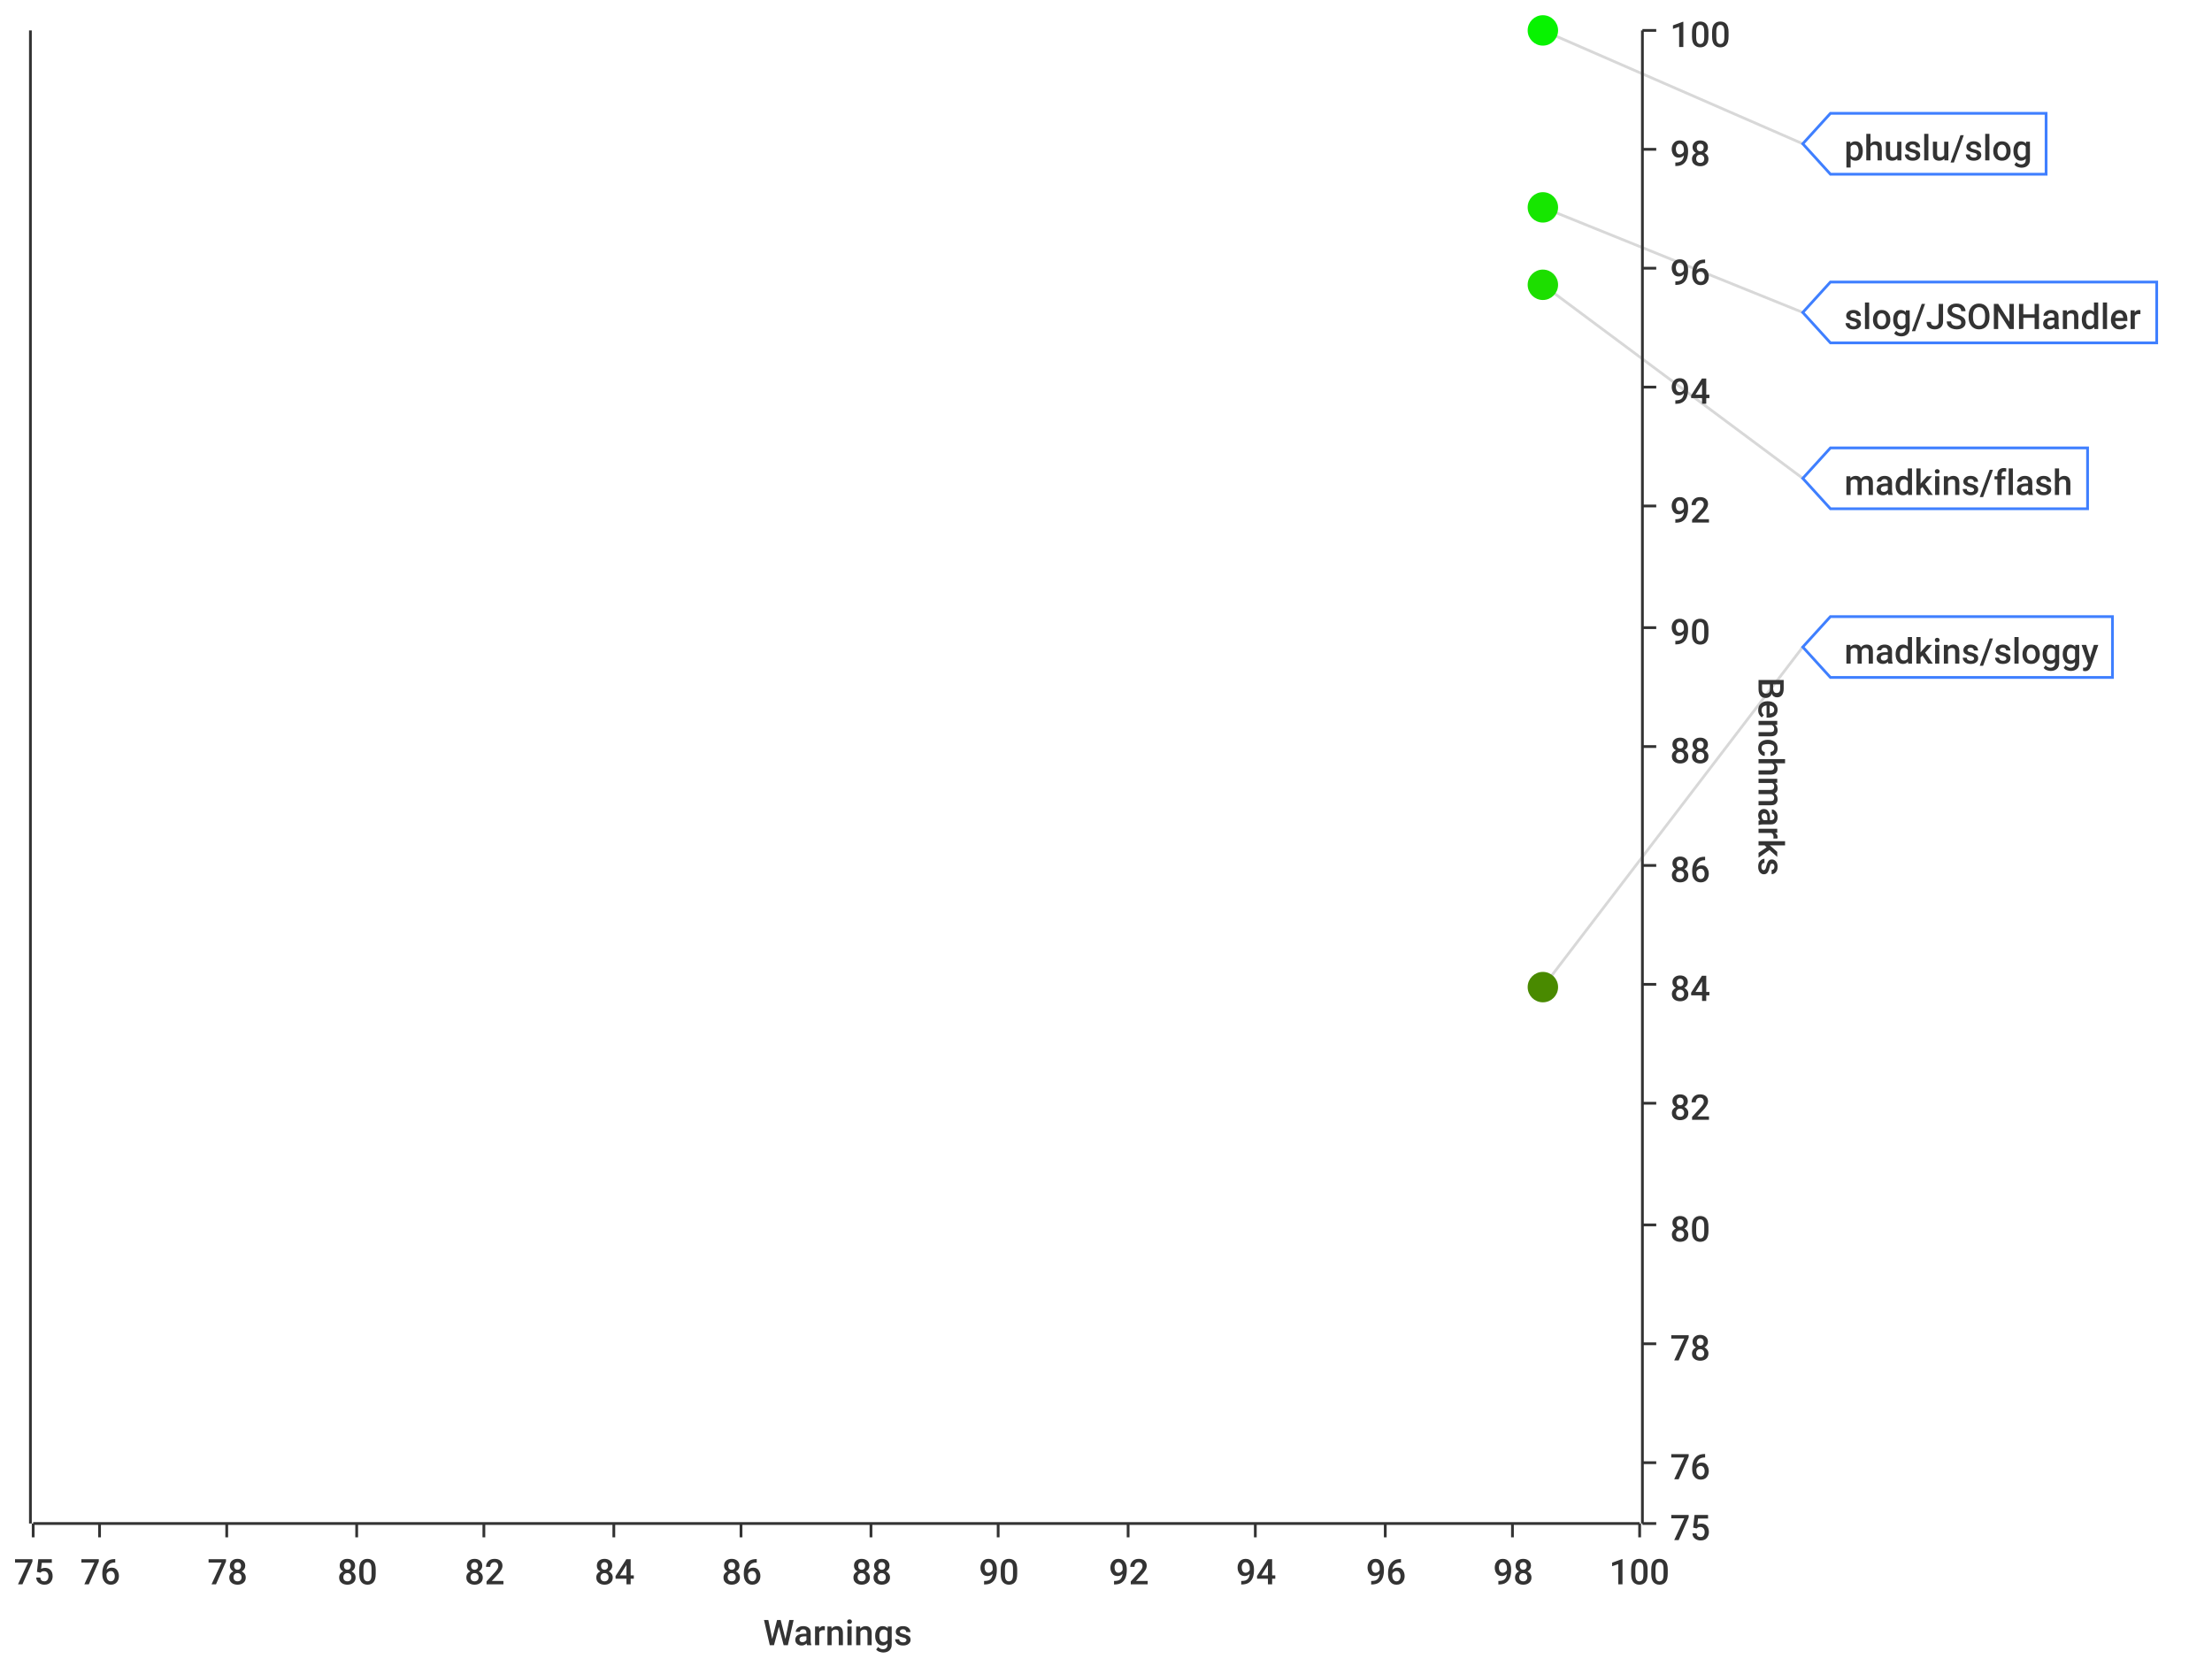
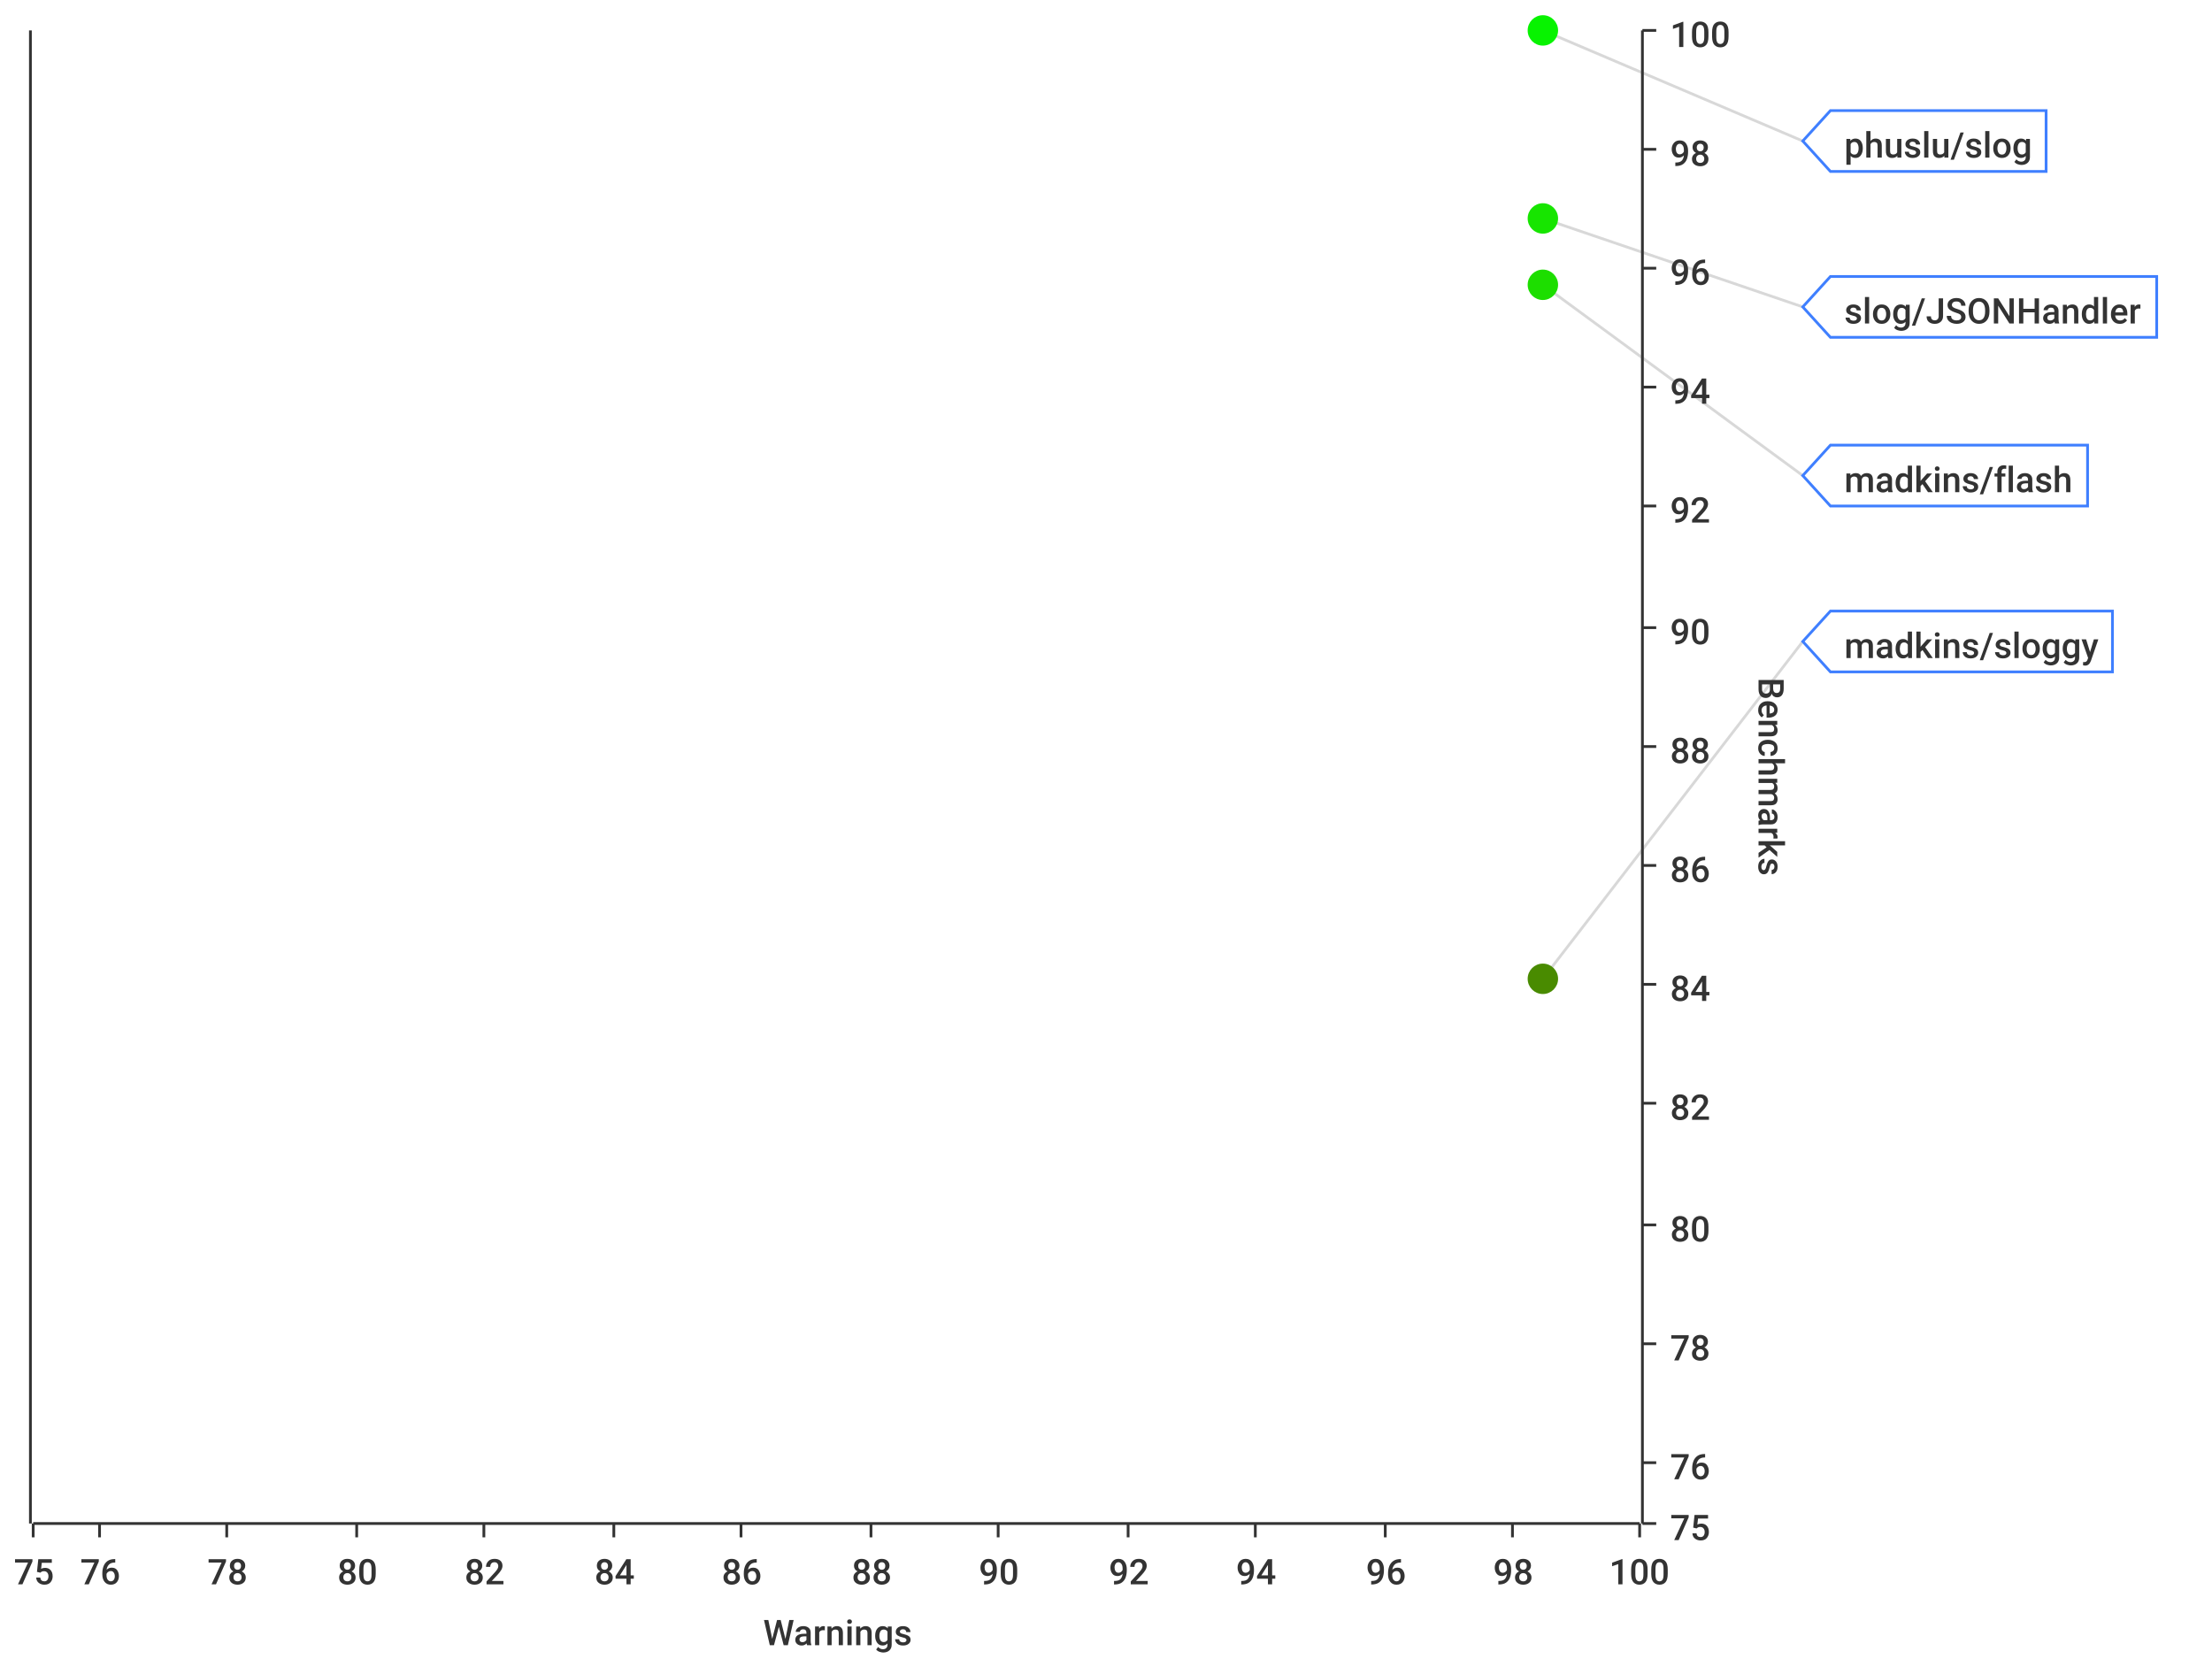
<svg xmlns="http://www.w3.org/2000/svg" width="800" height="600">\n<path d="M 0 0 L 800 0 L 800 600 L 0 600 L 0 0" style="stroke-width:0;stroke:rgba(255,255,255,1.0);fill:rgba(255,255,255,1.0)" />
  <path d="M 12 11 L 593 11 L 593 551 L 12 551 L 12 11" style="stroke-width:0;stroke:rgba(255,255,255,1.0);fill:rgba(255,255,255,1.0)" />
  <path d="M 12 551 L 593 551" style="stroke-width:1;stroke:rgba(51,51,51,1.0);fill:none" />
  <path d="M 12 551 L 12 556" style="stroke-width:1;stroke:rgba(51,51,51,1.0);fill:none" />
  <text x="5" y="573" style="stroke-width:0;stroke:none;fill:rgba(51,51,51,1.0);font-size:12.8px;font-family:'Roboto Medium',sans-serif">75</text>
  <path d="M 36 551 L 36 556" style="stroke-width:1;stroke:rgba(51,51,51,1.0);fill:none" />
  <text x="29" y="573" style="stroke-width:0;stroke:none;fill:rgba(51,51,51,1.0);font-size:12.8px;font-family:'Roboto Medium',sans-serif">76</text>
  <path d="M 82 551 L 82 556" style="stroke-width:1;stroke:rgba(51,51,51,1.0);fill:none" />
  <text x="75" y="573" style="stroke-width:0;stroke:none;fill:rgba(51,51,51,1.0);font-size:12.8px;font-family:'Roboto Medium',sans-serif">78</text>
  <path d="M 129 551 L 129 556" style="stroke-width:1;stroke:rgba(51,51,51,1.0);fill:none" />
  <text x="122" y="573" style="stroke-width:0;stroke:none;fill:rgba(51,51,51,1.0);font-size:12.8px;font-family:'Roboto Medium',sans-serif">80</text>
  <path d="M 175 551 L 175 556" style="stroke-width:1;stroke:rgba(51,51,51,1.0);fill:none" />
  <text x="168" y="573" style="stroke-width:0;stroke:none;fill:rgba(51,51,51,1.0);font-size:12.8px;font-family:'Roboto Medium',sans-serif">82</text>
  <path d="M 222 551 L 222 556" style="stroke-width:1;stroke:rgba(51,51,51,1.0);fill:none" />
  <text x="215" y="573" style="stroke-width:0;stroke:none;fill:rgba(51,51,51,1.0);font-size:12.8px;font-family:'Roboto Medium',sans-serif">84</text>
  <path d="M 268 551 L 268 556" style="stroke-width:1;stroke:rgba(51,51,51,1.0);fill:none" />
  <text x="261" y="573" style="stroke-width:0;stroke:none;fill:rgba(51,51,51,1.0);font-size:12.8px;font-family:'Roboto Medium',sans-serif">86</text>
  <path d="M 315 551 L 315 556" style="stroke-width:1;stroke:rgba(51,51,51,1.0);fill:none" />
  <text x="308" y="573" style="stroke-width:0;stroke:none;fill:rgba(51,51,51,1.0);font-size:12.8px;font-family:'Roboto Medium',sans-serif">88</text>
  <path d="M 361 551 L 361 556" style="stroke-width:1;stroke:rgba(51,51,51,1.0);fill:none" />
  <text x="354" y="573" style="stroke-width:0;stroke:none;fill:rgba(51,51,51,1.0);font-size:12.8px;font-family:'Roboto Medium',sans-serif">90</text>
  <path d="M 408 551 L 408 556" style="stroke-width:1;stroke:rgba(51,51,51,1.0);fill:none" />
  <text x="401" y="573" style="stroke-width:0;stroke:none;fill:rgba(51,51,51,1.0);font-size:12.8px;font-family:'Roboto Medium',sans-serif">92</text>
  <path d="M 454 551 L 454 556" style="stroke-width:1;stroke:rgba(51,51,51,1.0);fill:none" />
  <text x="447" y="573" style="stroke-width:0;stroke:none;fill:rgba(51,51,51,1.0);font-size:12.8px;font-family:'Roboto Medium',sans-serif">94</text>
  <path d="M 501 551 L 501 556" style="stroke-width:1;stroke:rgba(51,51,51,1.0);fill:none" />
  <text x="494" y="573" style="stroke-width:0;stroke:none;fill:rgba(51,51,51,1.0);font-size:12.8px;font-family:'Roboto Medium',sans-serif">96</text>
  <path d="M 547 551 L 547 556" style="stroke-width:1;stroke:rgba(51,51,51,1.0);fill:none" />
  <text x="540" y="573" style="stroke-width:0;stroke:none;fill:rgba(51,51,51,1.0);font-size:12.8px;font-family:'Roboto Medium',sans-serif">98</text>
  <path d="M 593 551 L 593 556" style="stroke-width:1;stroke:rgba(51,51,51,1.0);fill:none" />
  <text x="582" y="573" style="stroke-width:0;stroke:none;fill:rgba(51,51,51,1.0);font-size:12.8px;font-family:'Roboto Medium',sans-serif">100</text>
  <text x="276" y="595" style="stroke-width:0;stroke:none;fill:rgba(51,51,51,1.0);font-size:12.8px;font-family:'Roboto Medium',sans-serif">Warnings</text>
  <path d="M 36 551 L 36 11" style="stroke-width:0;stroke:none;fill:none" />
  <path d="M 82 551 L 82 11" style="stroke-width:0;stroke:none;fill:none" />
  <path d="M 129 551 L 129 11" style="stroke-width:0;stroke:none;fill:none" />
  <path d="M 175 551 L 175 11" style="stroke-width:0;stroke:none;fill:none" />
  <path d="M 222 551 L 222 11" style="stroke-width:0;stroke:none;fill:none" />
  <path d="M 268 551 L 268 11" style="stroke-width:0;stroke:none;fill:none" />
  <path d="M 315 551 L 315 11" style="stroke-width:0;stroke:none;fill:none" />
  <path d="M 361 551 L 361 11" style="stroke-width:0;stroke:none;fill:none" />
  <path d="M 408 551 L 408 11" style="stroke-width:0;stroke:none;fill:none" />
  <path d="M 454 551 L 454 11" style="stroke-width:0;stroke:none;fill:none" />
  <path d="M 501 551 L 501 11" style="stroke-width:0;stroke:none;fill:none" />
  <path d="M 547 551 L 547 11" style="stroke-width:0;stroke:none;fill:none" />
  <path d="M 594 551 L 594 11" style="stroke-width:1;stroke:rgba(51,51,51,1.0);fill:none" />
  <path d="M 594 551 L 599 551" style="stroke-width:1;stroke:rgba(51,51,51,1.0);fill:none" />
  <text x="604" y="557" style="stroke-width:0;stroke:none;fill:rgba(51,51,51,1.0);font-size:12.8px;font-family:'Roboto Medium',sans-serif">75</text>
  <path d="M 594 529 L 599 529" style="stroke-width:1;stroke:rgba(51,51,51,1.0);fill:none" />
  <text x="604" y="535" style="stroke-width:0;stroke:none;fill:rgba(51,51,51,1.0);font-size:12.8px;font-family:'Roboto Medium',sans-serif">76</text>
  <path d="M 594 486 L 599 486" style="stroke-width:1;stroke:rgba(51,51,51,1.0);fill:none" />
  <text x="604" y="492" style="stroke-width:0;stroke:none;fill:rgba(51,51,51,1.0);font-size:12.8px;font-family:'Roboto Medium',sans-serif">78</text>
  <path d="M 594 443 L 599 443" style="stroke-width:1;stroke:rgba(51,51,51,1.0);fill:none" />
  <text x="604" y="449" style="stroke-width:0;stroke:none;fill:rgba(51,51,51,1.0);font-size:12.8px;font-family:'Roboto Medium',sans-serif">80</text>
  <path d="M 594 399 L 599 399" style="stroke-width:1;stroke:rgba(51,51,51,1.0);fill:none" />
  <text x="604" y="405" style="stroke-width:0;stroke:none;fill:rgba(51,51,51,1.0);font-size:12.8px;font-family:'Roboto Medium',sans-serif">82</text>
  <path d="M 594 356 L 599 356" style="stroke-width:1;stroke:rgba(51,51,51,1.0);fill:none" />
  <text x="604" y="362" style="stroke-width:0;stroke:none;fill:rgba(51,51,51,1.0);font-size:12.8px;font-family:'Roboto Medium',sans-serif">84</text>
  <path d="M 594 313 L 599 313" style="stroke-width:1;stroke:rgba(51,51,51,1.0);fill:none" />
  <text x="604" y="319" style="stroke-width:0;stroke:none;fill:rgba(51,51,51,1.0);font-size:12.8px;font-family:'Roboto Medium',sans-serif">86</text>
  <path d="M 594 270 L 599 270" style="stroke-width:1;stroke:rgba(51,51,51,1.0);fill:none" />
  <text x="604" y="276" style="stroke-width:0;stroke:none;fill:rgba(51,51,51,1.0);font-size:12.8px;font-family:'Roboto Medium',sans-serif">88</text>
  <path d="M 594 227 L 599 227" style="stroke-width:1;stroke:rgba(51,51,51,1.0);fill:none" />
  <text x="604" y="233" style="stroke-width:0;stroke:none;fill:rgba(51,51,51,1.0);font-size:12.8px;font-family:'Roboto Medium',sans-serif">90</text>
  <path d="M 594 183 L 599 183" style="stroke-width:1;stroke:rgba(51,51,51,1.0);fill:none" />
  <text x="604" y="189" style="stroke-width:0;stroke:none;fill:rgba(51,51,51,1.0);font-size:12.8px;font-family:'Roboto Medium',sans-serif">92</text>
  <path d="M 594 140 L 599 140" style="stroke-width:1;stroke:rgba(51,51,51,1.0);fill:none" />
  <text x="604" y="146" style="stroke-width:0;stroke:none;fill:rgba(51,51,51,1.0);font-size:12.8px;font-family:'Roboto Medium',sans-serif">94</text>
  <path d="M 594 97 L 599 97" style="stroke-width:1;stroke:rgba(51,51,51,1.0);fill:none" />
  <text x="604" y="103" style="stroke-width:0;stroke:none;fill:rgba(51,51,51,1.0);font-size:12.8px;font-family:'Roboto Medium',sans-serif">96</text>
  <path d="M 594 54 L 599 54" style="stroke-width:1;stroke:rgba(51,51,51,1.0);fill:none" />
  <text x="604" y="60" style="stroke-width:0;stroke:none;fill:rgba(51,51,51,1.0);font-size:12.8px;font-family:'Roboto Medium',sans-serif">98</text>
  <path d="M 594 11 L 599 11" style="stroke-width:1;stroke:rgba(51,51,51,1.0);fill:none" />
  <text x="604" y="17" style="stroke-width:0;stroke:none;fill:rgba(51,51,51,1.0);font-size:12.8px;font-family:'Roboto Medium',sans-serif">100</text>
  <text x="636" y="245" style="stroke-width:0;stroke:none;fill:rgba(51,51,51,1.0);font-size:12.8px;font-family:'Roboto Medium',sans-serif" transform="rotate(90.00,636,245)">Benchmarks</text>
  <path d="M 12 2171 L 593 2171" style="stroke-width:0;stroke:none;fill:none" />
  <path d="M 12 529 L 593 529" style="stroke-width:0;stroke:none;fill:none" />
  <path d="M 12 486 L 593 486" style="stroke-width:0;stroke:none;fill:none" />
  <path d="M 12 443 L 593 443" style="stroke-width:0;stroke:none;fill:none" />
  <path d="M 12 399 L 593 399" style="stroke-width:0;stroke:none;fill:none" />
  <path d="M 12 356 L 593 356" style="stroke-width:0;stroke:none;fill:none" />
  <path d="M 12 313 L 593 313" style="stroke-width:0;stroke:none;fill:none" />
  <path d="M 12 270 L 593 270" style="stroke-width:0;stroke:none;fill:none" />
  <path d="M 12 227 L 593 227" style="stroke-width:0;stroke:none;fill:none" />
  <path d="M 12 183 L 593 183" style="stroke-width:0;stroke:none;fill:none" />
  <path d="M 12 140 L 593 140" style="stroke-width:0;stroke:none;fill:none" />
  <path d="M 12 97 L 593 97" style="stroke-width:0;stroke:none;fill:none" />
  <path d="M 12 54 L 593 54" style="stroke-width:0;stroke:none;fill:none" />
  <path d="M 11 551 L 11 11" style="stroke-width:1;stroke:rgba(51,51,51,1.0);fill:none" />
  <path d="M 11 -9223372036854775257 L 6 -9223372036854775257" style="stroke-width:1;stroke:rgba(51,51,51,1.0);fill:none" />
  <text x="-25" y="-9223372036854775251" style="stroke-width:0;stroke:none;fill:rgba(51,51,51,1.0);font-size:12.8px;font-family:'Roboto Medium',sans-serif">0.00</text>
  <path d="M 11 -9223372036854775257 L 6 -9223372036854775257" style="stroke-width:1;stroke:rgba(51,51,51,1.0);fill:none" />
  <text x="-25" y="-9223372036854775251" style="stroke-width:0;stroke:none;fill:rgba(51,51,51,1.0);font-size:12.8px;font-family:'Roboto Medium',sans-serif">0.00</text>
  <path d="M 11 -9223372036854775257 L 6 -9223372036854775257" style="stroke-width:1;stroke:rgba(51,51,51,1.0);fill:none" />
  <text x="-25" y="-9223372036854775251" style="stroke-width:0;stroke:none;fill:rgba(51,51,51,1.0);font-size:12.8px;font-family:'Roboto Medium',sans-serif">0.00</text>
  <path d="M 11 -9223372036854775257 L 6 -9223372036854775257" style="stroke-width:1;stroke:rgba(51,51,51,1.0);fill:none" />
  <text x="-25" y="-9223372036854775251" style="stroke-width:0;stroke:none;fill:rgba(51,51,51,1.0);font-size:12.8px;font-family:'Roboto Medium',sans-serif">0.00</text>
  <path d="M 11 -9223372036854775257 L 6 -9223372036854775257" style="stroke-width:1;stroke:rgba(51,51,51,1.0);fill:none" />
  <text x="-25" y="-9223372036854775251" style="stroke-width:0;stroke:none;fill:rgba(51,51,51,1.0);font-size:12.8px;font-family:'Roboto Medium',sans-serif">0.00</text>
  <path d="M 11 -9223372036854775257 L 6 -9223372036854775257" style="stroke-width:1;stroke:rgba(51,51,51,1.0);fill:none" />
  <text x="-25" y="-9223372036854775251" style="stroke-width:0;stroke:none;fill:rgba(51,51,51,1.0);font-size:12.8px;font-family:'Roboto Medium',sans-serif">0.00</text>
  <path d="M 11 -9223372036854775257 L 6 -9223372036854775257" style="stroke-width:1;stroke:rgba(51,51,51,1.0);fill:none" />
  <text x="-25" y="-9223372036854775251" style="stroke-width:0;stroke:none;fill:rgba(51,51,51,1.0);font-size:12.8px;font-family:'Roboto Medium',sans-serif">0.00</text>
  <path d="M 11 -9223372036854775257 L 6 -9223372036854775257" style="stroke-width:1;stroke:rgba(51,51,51,1.0);fill:none" />
  <text x="-25" y="-9223372036854775251" style="stroke-width:0;stroke:none;fill:rgba(51,51,51,1.0);font-size:12.8px;font-family:'Roboto Medium',sans-serif">0.00</text>
  <path d="M 11 -9223372036854775257 L 6 -9223372036854775257" style="stroke-width:1;stroke:rgba(51,51,51,1.0);fill:none" />
  <text x="-25" y="-9223372036854775251" style="stroke-width:0;stroke:none;fill:rgba(51,51,51,1.0);font-size:12.8px;font-family:'Roboto Medium',sans-serif">0.00</text>
  <path d="M 11 -9223372036854775257 L 6 -9223372036854775257" style="stroke-width:1;stroke:rgba(51,51,51,1.0);fill:none" />
  <text x="-25" y="-9223372036854775251" style="stroke-width:0;stroke:none;fill:rgba(51,51,51,1.0);font-size:12.8px;font-family:'Roboto Medium',sans-serif">0.00</text>
  <path d="M 11 -9223372036854775257 L 6 -9223372036854775257" style="stroke-width:1;stroke:rgba(51,51,51,1.0);fill:none" />
  <text x="-25" y="-9223372036854775251" style="stroke-width:0;stroke:none;fill:rgba(51,51,51,1.0);font-size:12.8px;font-family:'Roboto Medium',sans-serif">0.00</text>
  <path d="M 11 -9223372036854775257 L 6 -9223372036854775257" style="stroke-width:1;stroke:rgba(51,51,51,1.0);fill:none" />
  <text x="-25" y="-9223372036854775251" style="stroke-width:0;stroke:none;fill:rgba(51,51,51,1.0);font-size:12.8px;font-family:'Roboto Medium',sans-serif">0.00</text>
  <path d="M 11 -9223372036854775257 L 6 -9223372036854775257" style="stroke-width:1;stroke:rgba(51,51,51,1.0);fill:none" />
  <text x="-25" y="-9223372036854775251" style="stroke-width:0;stroke:none;fill:rgba(51,51,51,1.0);font-size:12.8px;font-family:'Roboto Medium',sans-serif">0.00</text>
  <path d="M 11 -9223372036854775257 L 6 -9223372036854775257" style="stroke-width:1;stroke:rgba(51,51,51,1.0);fill:none" />
  <text x="-25" y="-9223372036854775251" style="stroke-width:0;stroke:none;fill:rgba(51,51,51,1.0);font-size:12.8px;font-family:'Roboto Medium',sans-serif">0.00</text>
  <path d="M 11 -9223372036854775257 L 6 -9223372036854775257" style="stroke-width:1;stroke:rgba(51,51,51,1.0);fill:none" />
  <text x="-25" y="-9223372036854775251" style="stroke-width:0;stroke:none;fill:rgba(51,51,51,1.0);font-size:12.8px;font-family:'Roboto Medium',sans-serif">0.00</text>
  <path d="M 12 -9223372036854775257 L 593 -9223372036854775257" style="stroke-width:0;stroke:none;fill:none" />
  <path d="M 12 -9223372036854775257 L 593 -9223372036854775257" style="stroke-width:0;stroke:none;fill:none" />
  <path d="M 12 -9223372036854775257 L 593 -9223372036854775257" style="stroke-width:0;stroke:none;fill:none" />
  <path d="M 12 -9223372036854775257 L 593 -9223372036854775257" style="stroke-width:0;stroke:none;fill:none" />
  <path d="M 12 -9223372036854775257 L 593 -9223372036854775257" style="stroke-width:0;stroke:none;fill:none" />
  <path d="M 12 -9223372036854775257 L 593 -9223372036854775257" style="stroke-width:0;stroke:none;fill:none" />
  <path d="M 12 -9223372036854775257 L 593 -9223372036854775257" style="stroke-width:0;stroke:none;fill:none" />
  <path d="M 12 -9223372036854775257 L 593 -9223372036854775257" style="stroke-width:0;stroke:none;fill:none" />
  <path d="M 12 -9223372036854775257 L 593 -9223372036854775257" style="stroke-width:0;stroke:none;fill:none" />
  <path d="M 12 -9223372036854775257 L 593 -9223372036854775257" style="stroke-width:0;stroke:none;fill:none" />
  <path d="M 12 -9223372036854775257 L 593 -9223372036854775257" style="stroke-width:0;stroke:none;fill:none" />
  <path d="M 12 -9223372036854775257 L 593 -9223372036854775257" style="stroke-width:0;stroke:none;fill:none" />
  <path d="M 12 -9223372036854775257 L 593 -9223372036854775257" style="stroke-width:0;stroke:none;fill:none" />
  <path d="M 12 -9223372036854775257 L 593 -9223372036854775257" style="stroke-width:0;stroke:none;fill:none" />
-   <path d="M 558 11 L 652 52" style="stroke-width:1;stroke:rgba(63,63,63,0.2);fill:none" />
-   <path d="M 558 75 L 652 113" style="stroke-width:1;stroke:rgba(63,63,63,0.2);fill:none" />
-   <path d="M 558 103 L 652 173" style="stroke-width:1;stroke:rgba(63,63,63,0.2);fill:none" />
-   <path d="M 558 357 L 652 234" style="stroke-width:1;stroke:rgba(63,63,63,0.2);fill:none" />
+   <path d="M 558 11 L 652 51" style="stroke-width:1;stroke:rgba(63,63,63,0.2);fill:none" />
+   <path d="M 558 79 L 652 111" style="stroke-width:1;stroke:rgba(63,63,63,0.2);fill:none" />
+   <path d="M 558 103 L 652 172" style="stroke-width:1;stroke:rgba(63,63,63,0.2);fill:none" />
+   <path d="M 558 354 L 652 232" style="stroke-width:1;stroke:rgba(63,63,63,0.2);fill:none" />
  <circle cx="558" cy="11" r="5" style="stroke-width:1;stroke:rgba(7,243,0,1.0);fill:rgba(7,243,0,1.0)" />
  <path d="" style="stroke-width:1;stroke:rgba(7,243,0,1.0);fill:rgba(7,243,0,1.0)" />
-   <circle cx="558" cy="75" r="5" style="stroke-width:1;stroke:rgba(22,230,0,1.0);fill:rgba(22,230,0,1.0)" />
-   <path d="" style="stroke-width:1;stroke:rgba(22,230,0,1.0);fill:rgba(22,230,0,1.0)" />
+   <circle cx="558" cy="79" r="5" style="stroke-width:1;stroke:rgba(23,229,0,1.0);fill:rgba(23,229,0,1.0)" />
+   <path d="" style="stroke-width:1;stroke:rgba(23,229,0,1.0);fill:rgba(23,229,0,1.0)" />
  <circle cx="558" cy="103" r="5" style="stroke-width:1;stroke:rgba(29,222,0,1.0);fill:rgba(29,222,0,1.0)" />
  <path d="" style="stroke-width:1;stroke:rgba(29,222,0,1.0);fill:rgba(29,222,0,1.0)" />
-   <circle cx="558" cy="357" r="5" style="stroke-width:1;stroke:rgba(73,138,0,1.0);fill:rgba(73,138,0,1.0)" />
-   <path d="" style="stroke-width:1;stroke:rgba(73,138,0,1.0);fill:rgba(73,138,0,1.0)" />
-   <path d="M 652 52 L 662 41 L 740 41 L 740 63 L 662 63 L 652 52 Z" style="stroke-width:1;stroke:rgba(63,127,255,1.0);fill:rgba(255,255,255,1.0)" />
-   <text x="667" y="58" style="stroke-width:0;stroke:none;fill:rgba(51,51,51,1.0);font-size:12.8px;font-family:'Roboto Medium',sans-serif">phuslu/slog</text>
-   <path d="M 652 113 L 662 102 L 780 102 L 780 124 L 662 124 L 652 113 Z" style="stroke-width:1;stroke:rgba(63,127,255,1.0);fill:rgba(255,255,255,1.0)" />
-   <text x="667" y="119" style="stroke-width:0;stroke:none;fill:rgba(51,51,51,1.0);font-size:12.8px;font-family:'Roboto Medium',sans-serif">slog/JSONHandler</text>
-   <path d="M 652 173 L 662 162 L 755 162 L 755 184 L 662 184 L 652 173 Z" style="stroke-width:1;stroke:rgba(63,127,255,1.0);fill:rgba(255,255,255,1.0)" />
-   <text x="667" y="179" style="stroke-width:0;stroke:none;fill:rgba(51,51,51,1.0);font-size:12.8px;font-family:'Roboto Medium',sans-serif">madkins/flash</text>
-   <path d="M 652 234 L 662 223 L 764 223 L 764 245 L 662 245 L 652 234 Z" style="stroke-width:1;stroke:rgba(63,127,255,1.0);fill:rgba(255,255,255,1.0)" />
-   <text x="667" y="240" style="stroke-width:0;stroke:none;fill:rgba(51,51,51,1.0);font-size:12.8px;font-family:'Roboto Medium',sans-serif">madkins/sloggy</text>
+   <circle cx="558" cy="354" r="5" style="stroke-width:1;stroke:rgba(73,139,0,1.0);fill:rgba(73,139,0,1.0)" />
+   <path d="" style="stroke-width:1;stroke:rgba(73,139,0,1.0);fill:rgba(73,139,0,1.0)" />
+   <path d="M 652 51 L 662 40 L 740 40 L 740 62 L 662 62 L 652 51 Z" style="stroke-width:1;stroke:rgba(63,127,255,1.0);fill:rgba(255,255,255,1.0)" />
+   <text x="667" y="57" style="stroke-width:0;stroke:none;fill:rgba(51,51,51,1.0);font-size:12.8px;font-family:'Roboto Medium',sans-serif">phuslu/slog</text>
+   <path d="M 652 111 L 662 100 L 780 100 L 780 122 L 662 122 L 652 111 Z" style="stroke-width:1;stroke:rgba(63,127,255,1.0);fill:rgba(255,255,255,1.0)" />
+   <text x="667" y="117" style="stroke-width:0;stroke:none;fill:rgba(51,51,51,1.0);font-size:12.8px;font-family:'Roboto Medium',sans-serif">slog/JSONHandler</text>
+   <path d="M 652 172 L 662 161 L 755 161 L 755 183 L 662 183 L 652 172 Z" style="stroke-width:1;stroke:rgba(63,127,255,1.0);fill:rgba(255,255,255,1.0)" />
+   <text x="667" y="178" style="stroke-width:0;stroke:none;fill:rgba(51,51,51,1.0);font-size:12.8px;font-family:'Roboto Medium',sans-serif">madkins/flash</text>
+   <path d="M 652 232 L 662 221 L 764 221 L 764 243 L 662 243 L 652 232 Z" style="stroke-width:1;stroke:rgba(63,127,255,1.0);fill:rgba(255,255,255,1.0)" />
+   <text x="667" y="238" style="stroke-width:0;stroke:none;fill:rgba(51,51,51,1.0);font-size:12.8px;font-family:'Roboto Medium',sans-serif">madkins/sloggy</text>
</svg>
